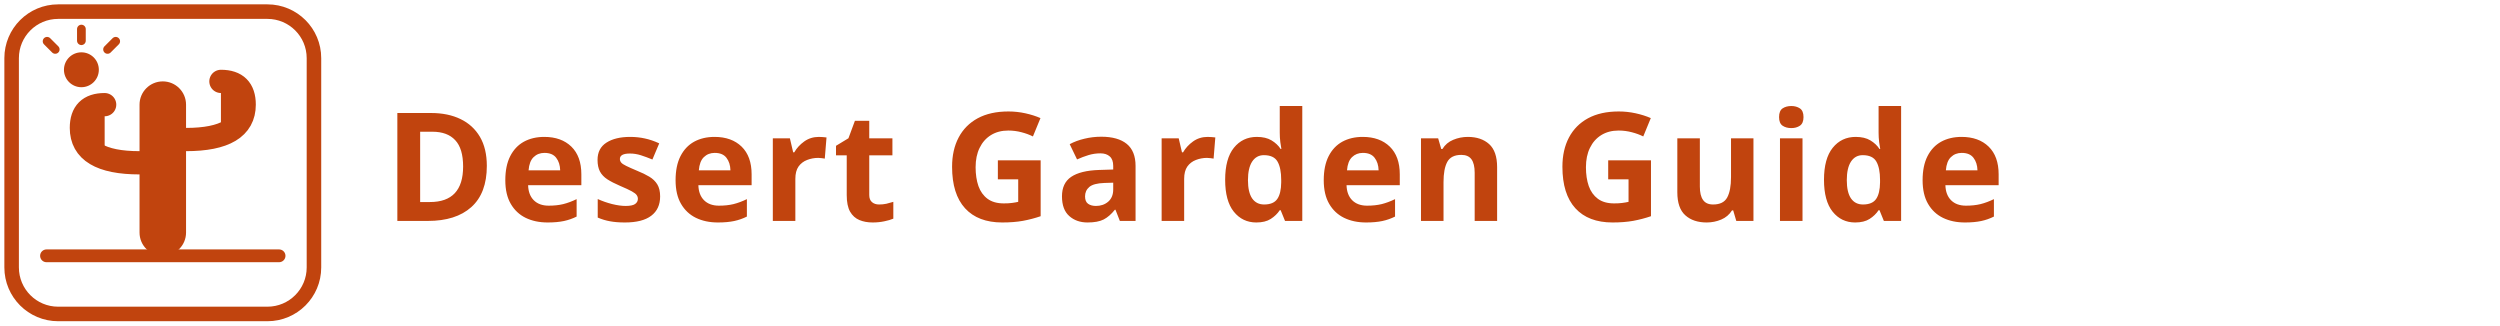
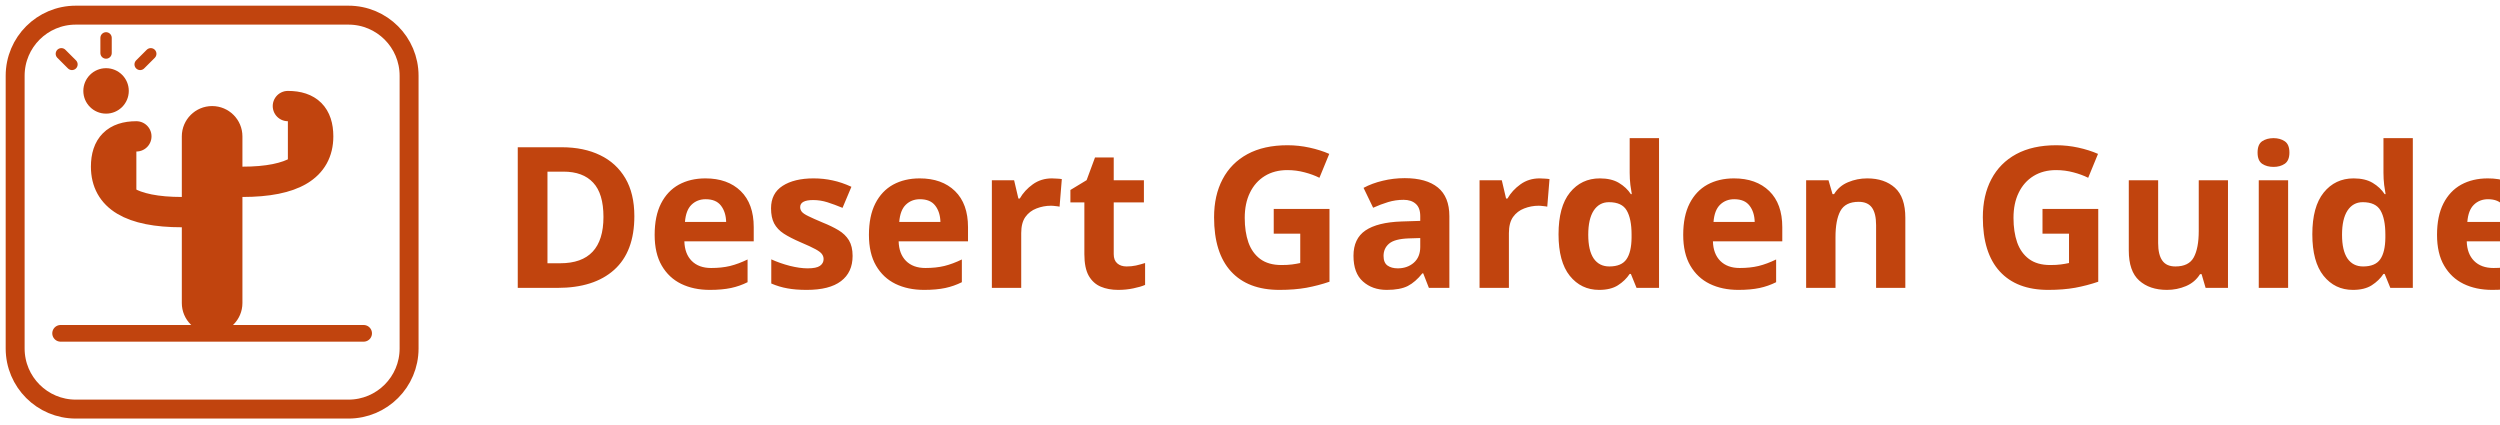
- <svg xmlns="http://www.w3.org/2000/svg" viewBox="0 0 430 56" height="56" role="img" aria-label="Desert Garden Guide">
+ <svg xmlns="http://www.w3.org/2000/svg" viewBox="0 0 330 56" height="56" role="img" aria-label="Desert Garden Guide">
  <rect x="2" y="2" width="52" height="52" rx="8" ry="8" fill="none" stroke="#C1440E" stroke-width="2.5" />
  <line x1="8" y1="44" x2="48" y2="44" stroke="#C1440E" stroke-width="2.2" stroke-linecap="round" />
  <rect x="24" y="14" width="8" height="30" rx="4" fill="#C1440E" />
  <path d="M24 28 Q14 28 14 22 Q14 18 18 18" fill="none" stroke="#C1440E" stroke-width="4" stroke-linecap="round" />
  <rect x="14" y="18" width="4" height="10" rx="2" fill="#C1440E" />
  <path d="M32 24 Q42 24 42 18 Q42 14 38 14" fill="none" stroke="#C1440E" stroke-width="4" stroke-linecap="round" />
  <rect x="38" y="14" width="4" height="10" rx="2" fill="#C1440E" />
  <circle cx="14" cy="12" r="3" fill="#C1440E" />
  <line x1="14" y1="7" x2="14" y2="5" stroke="#C1440E" stroke-width="1.5" stroke-linecap="round" />
  <line x1="18.5" y1="8.5" x2="19.9" y2="7.1" stroke="#C1440E" stroke-width="1.5" stroke-linecap="round" />
  <line x1="9.5" y1="8.5" x2="8.1" y2="7.1" stroke="#C1440E" stroke-width="1.5" stroke-linecap="round" />
-   <text x="66" y="38" font-family="'Barlow Condensed', 'Arial Narrow', sans-serif" font-size="26" font-weight="600" fill="#C1440E" letter-spacing="0.5">Desert Garden Guide</text>
+   <text x="66" y="38" font-family="'Arial Narrow', 'Barlow Condensed', sans-serif" font-size="26" font-weight="600" fill="#C1440E" textLength="248" lengthAdjust="spacingAndGlyphs">Desert Garden Guide</text>
</svg>
